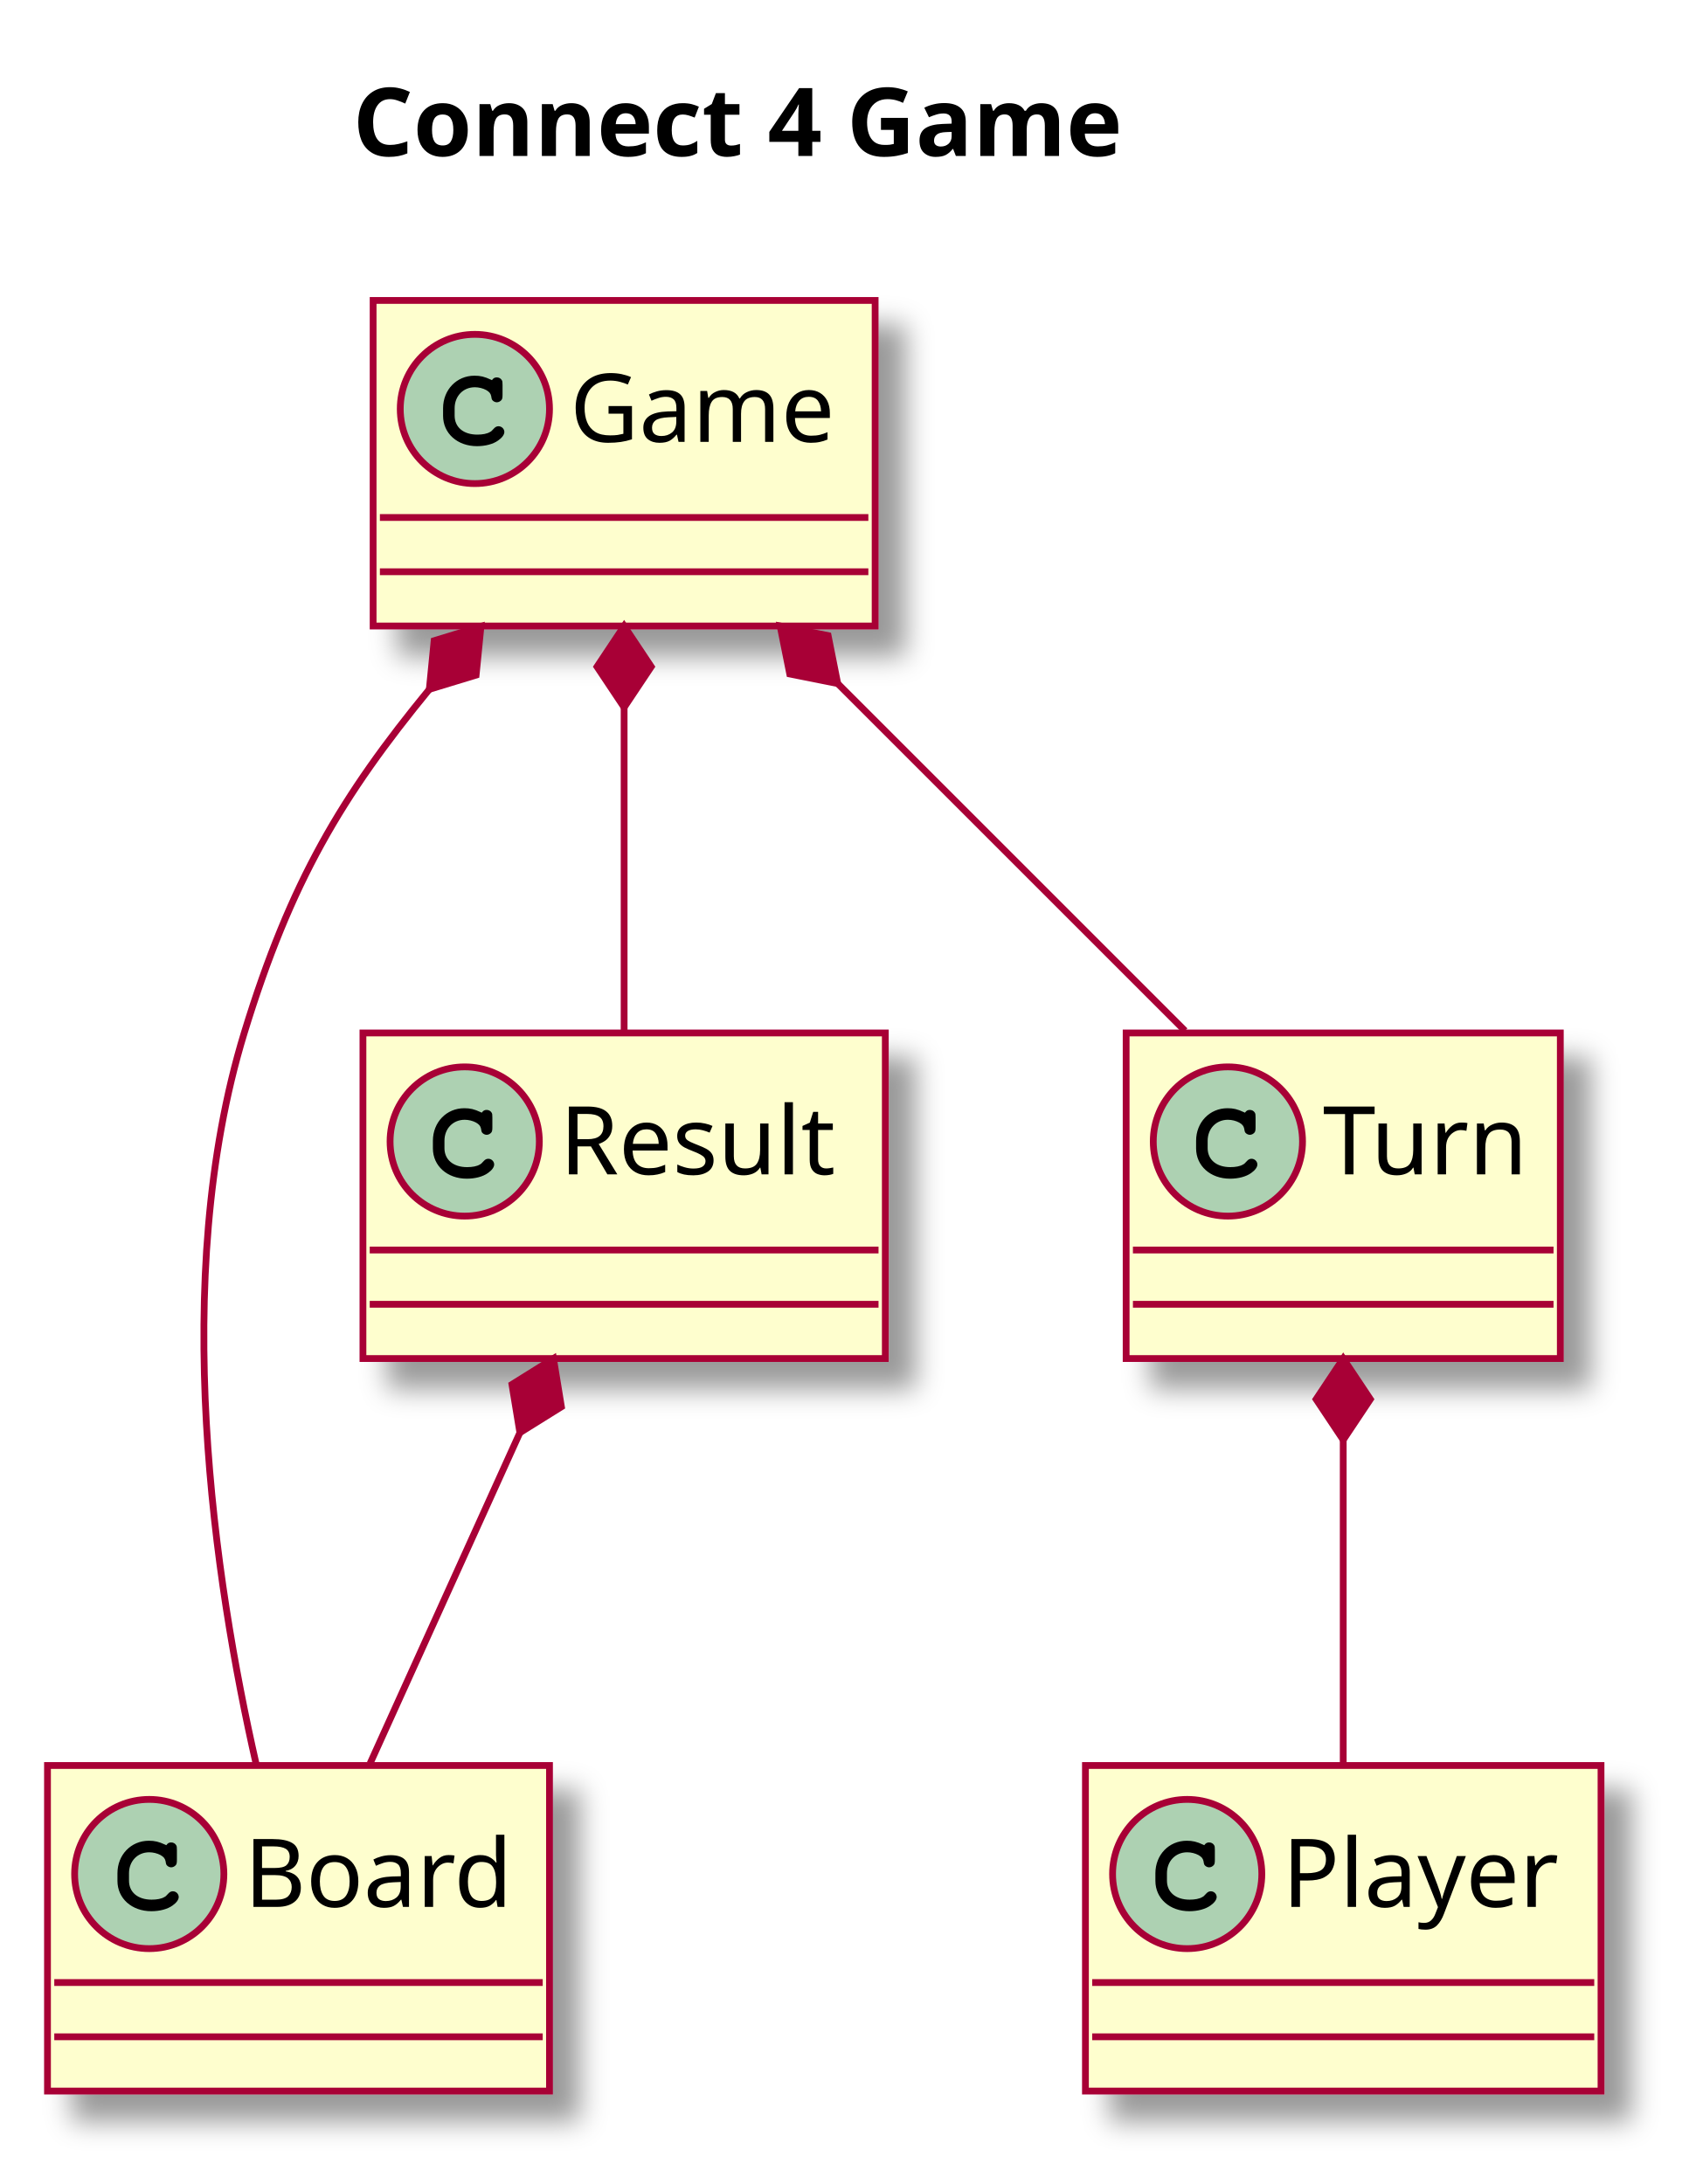
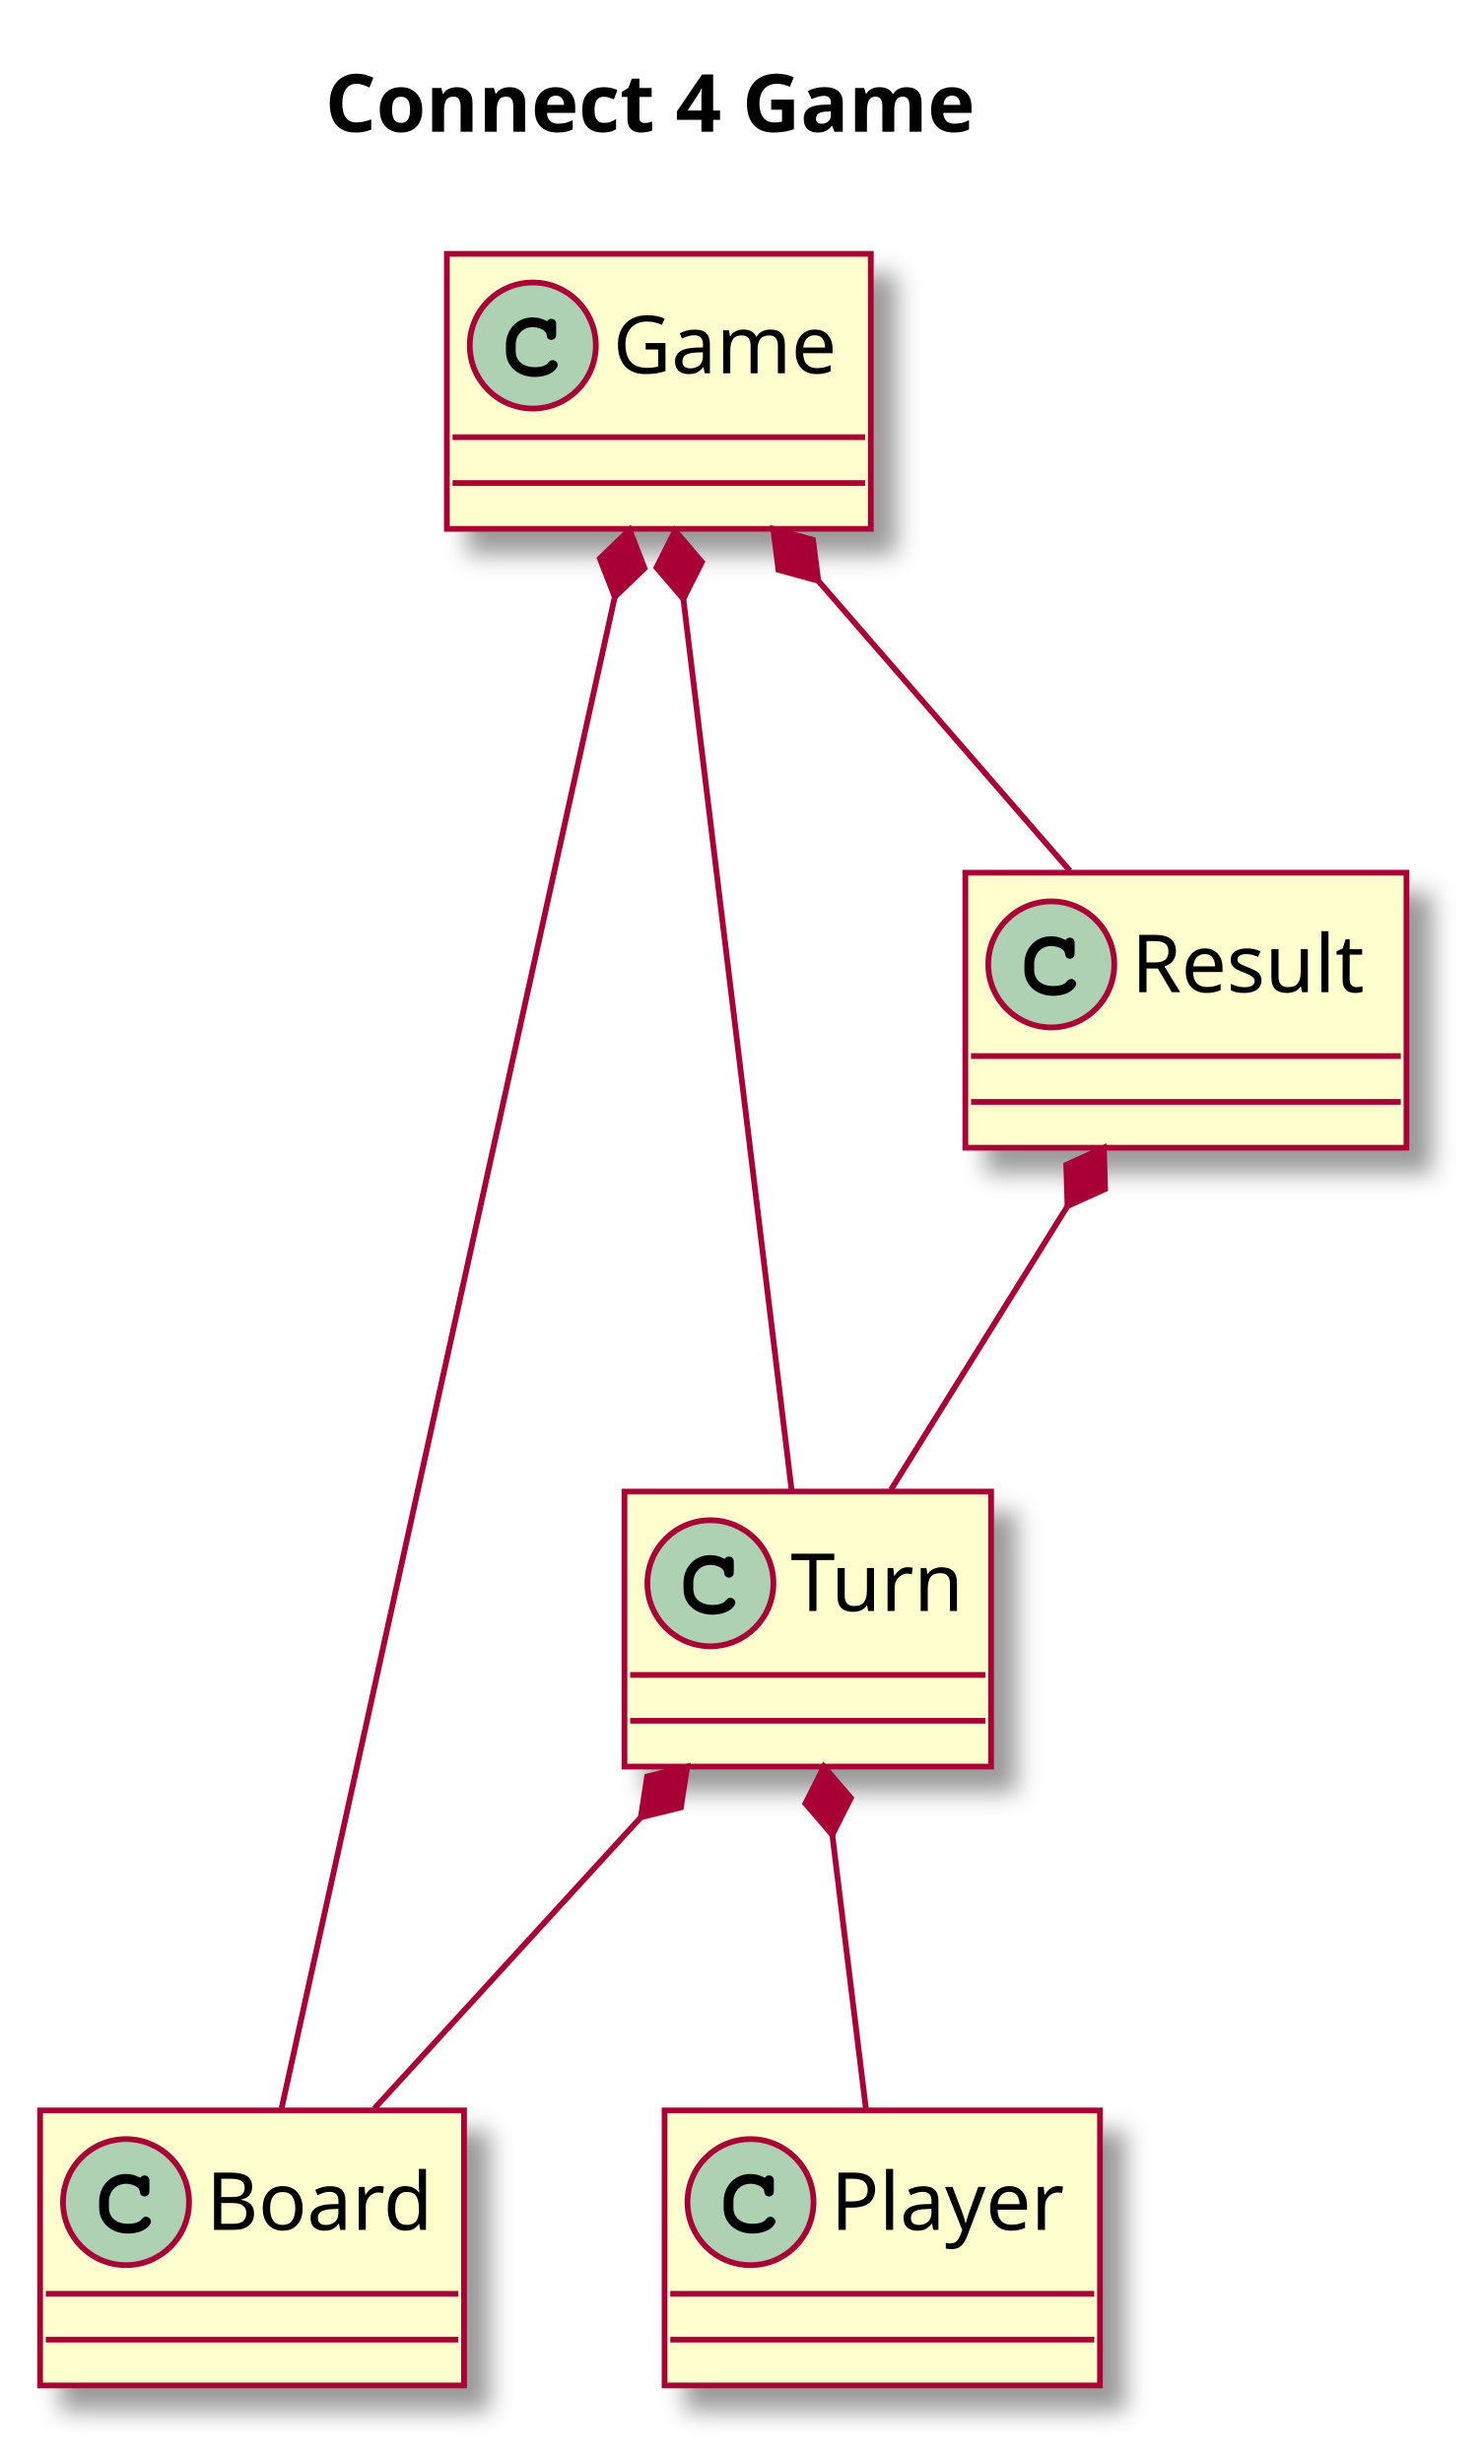
- <svg xmlns="http://www.w3.org/2000/svg" contentStyleType="text/css" height="322px" preserveAspectRatio="none" style="width:250px;height:322px;background:#FFFFFF;" version="1.1" viewBox="0 0 250 322" width="250px" zoomAndPan="magnify">
+ <svg xmlns="http://www.w3.org/2000/svg" contentStyleType="text/css" height="430px" preserveAspectRatio="none" style="width:259px;height:430px;background:#FFFFFF;" version="1.1" viewBox="0 0 259 430" width="259px" zoomAndPan="magnify">
  <defs>
-     <filter height="300%" id="f1m8n7w99xl6vu" width="300%" x="-1" y="-1">
+     <filter height="300%" id="f9mgk2h9xfoca" width="300%" x="-1" y="-1">
      <feGaussianBlur result="blurOut" stdDeviation="2.0" />
      <feColorMatrix in="blurOut" result="blurOut2" type="matrix" values="0 0 0 0 0 0 0 0 0 0 0 0 0 0 0 0 0 0 .4 0" />
      <feOffset dx="4.0" dy="4.0" in="blurOut2" result="blurOut3" />
      <feBlend in="SourceGraphic" in2="blurOut3" mode="normal" />
    </filter>
  </defs>
  <g>
-     <text fill="#000000" font-family="sans-serif" font-size="14" font-weight="bold" lengthAdjust="spacing" textLength="132" x="52" y="22.995">Connect 4 Game</text>
+     <text fill="#000000" font-family="sans-serif" font-size="14" font-weight="bold" lengthAdjust="spacing" textLength="132" x="56.75" y="22.995">Connect 4 Game</text>
    <g id="elem_Game">
-       <rect codeLine="3" fill="#FEFECE" filter="url(#f1m8n7w99xl6vu)" height="48" id="Game" style="stroke:#A80036;stroke-width:1.0;" width="74" x="55" y="44.297" />
-       <ellipse cx="70" cy="60.297" fill="#ADD1B2" rx="11" ry="11" style="stroke:#A80036;stroke-width:1.0;" />
-       <path d="M72.344,55.969 C71.406,55.531 70.812,55.391 69.938,55.391 C67.312,55.391 65.312,57.469 65.312,60.188 L65.312,61.312 C65.312,63.891 67.422,65.781 70.312,65.781 C71.531,65.781 72.688,65.484 73.438,64.938 C74.016,64.531 74.344,64.078 74.344,63.688 C74.344,63.234 73.953,62.844 73.484,62.844 C73.266,62.844 73.062,62.922 72.875,63.109 C72.422,63.594 72.422,63.594 72.234,63.688 C71.812,63.953 71.125,64.078 70.359,64.078 C68.312,64.078 67.016,62.984 67.016,61.281 L67.016,60.188 C67.016,58.406 68.266,57.094 70,57.094 C70.578,57.094 71.188,57.25 71.656,57.5 C72.141,57.781 72.312,58 72.406,58.406 C72.469,58.812 72.5,58.938 72.641,59.062 C72.781,59.203 73.016,59.312 73.234,59.312 C73.5,59.312 73.766,59.172 73.938,58.953 C74.047,58.797 74.078,58.609 74.078,58.188 L74.078,56.766 C74.078,56.328 74.062,56.203 73.969,56.047 C73.812,55.781 73.531,55.641 73.234,55.641 C72.938,55.641 72.734,55.734 72.516,56.047 L72.344,55.969 Z " fill="#000000" />
-       <text fill="#000000" font-family="sans-serif" font-size="14" lengthAdjust="spacing" textLength="42" x="84" y="65.144">Game</text>
-       <line style="stroke:#A80036;stroke-width:1.0;" x1="56" x2="128" y1="76.297" y2="76.297" />
-       <line style="stroke:#A80036;stroke-width:1.0;" x1="56" x2="128" y1="84.297" y2="84.297" />
+       <rect codeLine="3" fill="#FEFECE" filter="url(#f9mgk2h9xfoca)" height="48" id="Game" style="stroke:#A80036;stroke-width:1.0;" width="74" x="78" y="44.297" />
+       <ellipse cx="93" cy="60.297" fill="#ADD1B2" rx="11" ry="11" style="stroke:#A80036;stroke-width:1.0;" />
+       <path d="M95.344,55.969 C94.406,55.531 93.812,55.391 92.938,55.391 C90.312,55.391 88.312,57.469 88.312,60.188 L88.312,61.312 C88.312,63.891 90.422,65.781 93.312,65.781 C94.531,65.781 95.688,65.484 96.438,64.938 C97.016,64.531 97.344,64.078 97.344,63.688 C97.344,63.234 96.953,62.844 96.484,62.844 C96.266,62.844 96.062,62.922 95.875,63.109 C95.422,63.594 95.422,63.594 95.234,63.688 C94.812,63.953 94.125,64.078 93.359,64.078 C91.312,64.078 90.016,62.984 90.016,61.281 L90.016,60.188 C90.016,58.406 91.266,57.094 93,57.094 C93.578,57.094 94.188,57.25 94.656,57.5 C95.141,57.781 95.312,58 95.406,58.406 C95.469,58.812 95.5,58.938 95.641,59.062 C95.781,59.203 96.016,59.312 96.234,59.312 C96.5,59.312 96.766,59.172 96.938,58.953 C97.047,58.797 97.078,58.609 97.078,58.188 L97.078,56.766 C97.078,56.328 97.062,56.203 96.969,56.047 C96.812,55.781 96.531,55.641 96.234,55.641 C95.938,55.641 95.734,55.734 95.516,56.047 L95.344,55.969 Z " fill="#000000" />
+       <text fill="#000000" font-family="sans-serif" font-size="14" lengthAdjust="spacing" textLength="42" x="107" y="65.144">Game</text>
+       <line style="stroke:#A80036;stroke-width:1.0;" x1="79" x2="151" y1="76.297" y2="76.297" />
+       <line style="stroke:#A80036;stroke-width:1.0;" x1="79" x2="151" y1="84.297" y2="84.297" />
    </g>
    <g id="elem_Player">
-       <rect codeLine="4" fill="#FEFECE" filter="url(#f1m8n7w99xl6vu)" height="48" id="Player" style="stroke:#A80036;stroke-width:1.0;" width="76" x="160" y="260.297" />
-       <ellipse cx="175" cy="276.297" fill="#ADD1B2" rx="11" ry="11" style="stroke:#A80036;stroke-width:1.0;" />
-       <path d="M177.344,271.969 C176.406,271.531 175.812,271.391 174.938,271.391 C172.312,271.391 170.312,273.469 170.312,276.188 L170.312,277.312 C170.312,279.891 172.422,281.781 175.312,281.781 C176.531,281.781 177.688,281.484 178.438,280.938 C179.016,280.531 179.344,280.078 179.344,279.688 C179.344,279.234 178.953,278.844 178.484,278.844 C178.266,278.844 178.062,278.922 177.875,279.109 C177.422,279.594 177.422,279.594 177.234,279.688 C176.812,279.953 176.125,280.078 175.359,280.078 C173.312,280.078 172.016,278.984 172.016,277.281 L172.016,276.188 C172.016,274.406 173.266,273.094 175,273.094 C175.578,273.094 176.188,273.25 176.656,273.5 C177.141,273.781 177.312,274 177.406,274.406 C177.469,274.812 177.5,274.938 177.641,275.062 C177.781,275.203 178.016,275.312 178.234,275.312 C178.5,275.312 178.766,275.172 178.938,274.953 C179.047,274.797 179.078,274.609 179.078,274.188 L179.078,272.766 C179.078,272.328 179.062,272.203 178.969,272.047 C178.812,271.781 178.531,271.641 178.234,271.641 C177.938,271.641 177.734,271.734 177.516,272.047 L177.344,271.969 Z " fill="#000000" />
-       <text fill="#000000" font-family="sans-serif" font-size="14" lengthAdjust="spacing" textLength="44" x="189" y="281.144">Player</text>
-       <line style="stroke:#A80036;stroke-width:1.0;" x1="161" x2="235" y1="292.297" y2="292.297" />
-       <line style="stroke:#A80036;stroke-width:1.0;" x1="161" x2="235" y1="300.297" y2="300.297" />
+       <rect codeLine="4" fill="#FEFECE" filter="url(#f9mgk2h9xfoca)" height="48" id="Player" style="stroke:#A80036;stroke-width:1.0;" width="76" x="116" y="368.297" />
+       <ellipse cx="131" cy="384.297" fill="#ADD1B2" rx="11" ry="11" style="stroke:#A80036;stroke-width:1.0;" />
+       <path d="M133.344,379.969 C132.406,379.531 131.812,379.391 130.938,379.391 C128.312,379.391 126.312,381.469 126.312,384.188 L126.312,385.312 C126.312,387.891 128.422,389.781 131.312,389.781 C132.531,389.781 133.688,389.484 134.438,388.938 C135.016,388.531 135.344,388.078 135.344,387.688 C135.344,387.234 134.953,386.844 134.484,386.844 C134.266,386.844 134.062,386.922 133.875,387.109 C133.422,387.594 133.422,387.594 133.234,387.688 C132.812,387.953 132.125,388.078 131.359,388.078 C129.312,388.078 128.016,386.984 128.016,385.281 L128.016,384.188 C128.016,382.406 129.266,381.094 131,381.094 C131.578,381.094 132.188,381.25 132.656,381.5 C133.141,381.781 133.312,382 133.406,382.406 C133.469,382.812 133.5,382.938 133.641,383.062 C133.781,383.203 134.016,383.312 134.234,383.312 C134.5,383.312 134.766,383.172 134.938,382.953 C135.047,382.797 135.078,382.609 135.078,382.188 L135.078,380.766 C135.078,380.328 135.062,380.203 134.969,380.047 C134.812,379.781 134.531,379.641 134.234,379.641 C133.938,379.641 133.734,379.734 133.516,380.047 L133.344,379.969 Z " fill="#000000" />
+       <text fill="#000000" font-family="sans-serif" font-size="14" lengthAdjust="spacing" textLength="44" x="145" y="389.144">Player</text>
+       <line style="stroke:#A80036;stroke-width:1.0;" x1="117" x2="191" y1="400.297" y2="400.297" />
+       <line style="stroke:#A80036;stroke-width:1.0;" x1="117" x2="191" y1="408.297" y2="408.297" />
    </g>
    <g id="elem_Board">
-       <rect codeLine="5" fill="#FEFECE" filter="url(#f1m8n7w99xl6vu)" height="48" id="Board" style="stroke:#A80036;stroke-width:1.0;" width="74" x="7" y="260.297" />
-       <ellipse cx="22" cy="276.297" fill="#ADD1B2" rx="11" ry="11" style="stroke:#A80036;stroke-width:1.0;" />
-       <path d="M24.344,271.969 C23.406,271.531 22.812,271.391 21.938,271.391 C19.312,271.391 17.312,273.469 17.312,276.188 L17.312,277.312 C17.312,279.891 19.422,281.781 22.312,281.781 C23.531,281.781 24.688,281.484 25.438,280.938 C26.016,280.531 26.344,280.078 26.344,279.688 C26.344,279.234 25.953,278.844 25.484,278.844 C25.266,278.844 25.062,278.922 24.875,279.109 C24.422,279.594 24.422,279.594 24.234,279.688 C23.812,279.953 23.125,280.078 22.359,280.078 C20.312,280.078 19.016,278.984 19.016,277.281 L19.016,276.188 C19.016,274.406 20.266,273.094 22,273.094 C22.578,273.094 23.188,273.25 23.656,273.5 C24.141,273.781 24.312,274 24.406,274.406 C24.469,274.812 24.5,274.938 24.641,275.062 C24.781,275.203 25.016,275.312 25.234,275.312 C25.5,275.312 25.766,275.172 25.938,274.953 C26.047,274.797 26.078,274.609 26.078,274.188 L26.078,272.766 C26.078,272.328 26.062,272.203 25.969,272.047 C25.812,271.781 25.531,271.641 25.234,271.641 C24.938,271.641 24.734,271.734 24.516,272.047 L24.344,271.969 Z " fill="#000000" />
-       <text fill="#000000" font-family="sans-serif" font-size="14" lengthAdjust="spacing" textLength="42" x="36" y="281.144">Board</text>
-       <line style="stroke:#A80036;stroke-width:1.0;" x1="8" x2="80" y1="292.297" y2="292.297" />
-       <line style="stroke:#A80036;stroke-width:1.0;" x1="8" x2="80" y1="300.297" y2="300.297" />
+       <rect codeLine="5" fill="#FEFECE" filter="url(#f9mgk2h9xfoca)" height="48" id="Board" style="stroke:#A80036;stroke-width:1.0;" width="74" x="7" y="368.297" />
+       <ellipse cx="22" cy="384.297" fill="#ADD1B2" rx="11" ry="11" style="stroke:#A80036;stroke-width:1.0;" />
+       <path d="M24.344,379.969 C23.406,379.531 22.812,379.391 21.938,379.391 C19.312,379.391 17.312,381.469 17.312,384.188 L17.312,385.312 C17.312,387.891 19.422,389.781 22.312,389.781 C23.531,389.781 24.688,389.484 25.438,388.938 C26.016,388.531 26.344,388.078 26.344,387.688 C26.344,387.234 25.953,386.844 25.484,386.844 C25.266,386.844 25.062,386.922 24.875,387.109 C24.422,387.594 24.422,387.594 24.234,387.688 C23.812,387.953 23.125,388.078 22.359,388.078 C20.312,388.078 19.016,386.984 19.016,385.281 L19.016,384.188 C19.016,382.406 20.266,381.094 22,381.094 C22.578,381.094 23.188,381.25 23.656,381.5 C24.141,381.781 24.312,382 24.406,382.406 C24.469,382.812 24.5,382.938 24.641,383.062 C24.781,383.203 25.016,383.312 25.234,383.312 C25.5,383.312 25.766,383.172 25.938,382.953 C26.047,382.797 26.078,382.609 26.078,382.188 L26.078,380.766 C26.078,380.328 26.062,380.203 25.969,380.047 C25.812,379.781 25.531,379.641 25.234,379.641 C24.938,379.641 24.734,379.734 24.516,380.047 L24.344,379.969 Z " fill="#000000" />
+       <text fill="#000000" font-family="sans-serif" font-size="14" lengthAdjust="spacing" textLength="42" x="36" y="389.144">Board</text>
+       <line style="stroke:#A80036;stroke-width:1.0;" x1="8" x2="80" y1="400.297" y2="400.297" />
+       <line style="stroke:#A80036;stroke-width:1.0;" x1="8" x2="80" y1="408.297" y2="408.297" />
    </g>
    <g id="elem_Turn">
-       <rect codeLine="6" fill="#FEFECE" filter="url(#f1m8n7w99xl6vu)" height="48" id="Turn" style="stroke:#A80036;stroke-width:1.0;" width="64" x="166" y="152.297" />
-       <ellipse cx="181" cy="168.297" fill="#ADD1B2" rx="11" ry="11" style="stroke:#A80036;stroke-width:1.0;" />
-       <path d="M183.344,163.969 C182.406,163.531 181.812,163.391 180.938,163.391 C178.312,163.391 176.312,165.469 176.312,168.188 L176.312,169.312 C176.312,171.891 178.422,173.781 181.312,173.781 C182.531,173.781 183.688,173.484 184.438,172.938 C185.016,172.531 185.344,172.078 185.344,171.688 C185.344,171.234 184.953,170.844 184.484,170.844 C184.266,170.844 184.062,170.922 183.875,171.109 C183.422,171.594 183.422,171.594 183.234,171.688 C182.812,171.953 182.125,172.078 181.359,172.078 C179.312,172.078 178.016,170.984 178.016,169.281 L178.016,168.188 C178.016,166.406 179.266,165.094 181,165.094 C181.578,165.094 182.188,165.25 182.656,165.5 C183.141,165.781 183.312,166 183.406,166.406 C183.469,166.812 183.5,166.938 183.641,167.062 C183.781,167.203 184.016,167.312 184.234,167.312 C184.5,167.312 184.766,167.172 184.938,166.953 C185.047,166.797 185.078,166.609 185.078,166.188 L185.078,164.766 C185.078,164.328 185.062,164.203 184.969,164.047 C184.812,163.781 184.531,163.641 184.234,163.641 C183.938,163.641 183.734,163.734 183.516,164.047 L183.344,163.969 Z " fill="#000000" />
-       <text fill="#000000" font-family="sans-serif" font-size="14" lengthAdjust="spacing" textLength="32" x="195" y="173.144">Turn</text>
-       <line style="stroke:#A80036;stroke-width:1.0;" x1="167" x2="229" y1="184.297" y2="184.297" />
-       <line style="stroke:#A80036;stroke-width:1.0;" x1="167" x2="229" y1="192.297" y2="192.297" />
+       <rect codeLine="6" fill="#FEFECE" filter="url(#f9mgk2h9xfoca)" height="48" id="Turn" style="stroke:#A80036;stroke-width:1.0;" width="64" x="109" y="260.297" />
+       <ellipse cx="124" cy="276.297" fill="#ADD1B2" rx="11" ry="11" style="stroke:#A80036;stroke-width:1.0;" />
+       <path d="M126.344,271.969 C125.406,271.531 124.812,271.391 123.938,271.391 C121.312,271.391 119.312,273.469 119.312,276.188 L119.312,277.312 C119.312,279.891 121.422,281.781 124.312,281.781 C125.531,281.781 126.688,281.484 127.438,280.938 C128.016,280.531 128.344,280.078 128.344,279.688 C128.344,279.234 127.953,278.844 127.484,278.844 C127.266,278.844 127.062,278.922 126.875,279.109 C126.422,279.594 126.422,279.594 126.234,279.688 C125.812,279.953 125.125,280.078 124.359,280.078 C122.312,280.078 121.016,278.984 121.016,277.281 L121.016,276.188 C121.016,274.406 122.266,273.094 124,273.094 C124.578,273.094 125.188,273.25 125.656,273.5 C126.141,273.781 126.312,274 126.406,274.406 C126.469,274.812 126.5,274.938 126.641,275.062 C126.781,275.203 127.016,275.312 127.234,275.312 C127.5,275.312 127.766,275.172 127.938,274.953 C128.047,274.797 128.078,274.609 128.078,274.188 L128.078,272.766 C128.078,272.328 128.062,272.203 127.969,272.047 C127.812,271.781 127.531,271.641 127.234,271.641 C126.938,271.641 126.734,271.734 126.516,272.047 L126.344,271.969 Z " fill="#000000" />
+       <text fill="#000000" font-family="sans-serif" font-size="14" lengthAdjust="spacing" textLength="32" x="138" y="281.144">Turn</text>
+       <line style="stroke:#A80036;stroke-width:1.0;" x1="110" x2="172" y1="292.297" y2="292.297" />
+       <line style="stroke:#A80036;stroke-width:1.0;" x1="110" x2="172" y1="300.297" y2="300.297" />
    </g>
    <g id="elem_Result">
-       <rect codeLine="7" fill="#FEFECE" filter="url(#f1m8n7w99xl6vu)" height="48" id="Result" style="stroke:#A80036;stroke-width:1.0;" width="77" x="53.5" y="152.297" />
-       <ellipse cx="68.5" cy="168.297" fill="#ADD1B2" rx="11" ry="11" style="stroke:#A80036;stroke-width:1.0;" />
-       <path d="M70.844,163.969 C69.906,163.531 69.312,163.391 68.438,163.391 C65.812,163.391 63.812,165.469 63.812,168.188 L63.812,169.312 C63.812,171.891 65.922,173.781 68.812,173.781 C70.031,173.781 71.188,173.484 71.938,172.938 C72.516,172.531 72.844,172.078 72.844,171.688 C72.844,171.234 72.453,170.844 71.984,170.844 C71.766,170.844 71.562,170.922 71.375,171.109 C70.922,171.594 70.922,171.594 70.734,171.688 C70.312,171.953 69.625,172.078 68.859,172.078 C66.812,172.078 65.516,170.984 65.516,169.281 L65.516,168.188 C65.516,166.406 66.766,165.094 68.5,165.094 C69.078,165.094 69.688,165.25 70.156,165.5 C70.641,165.781 70.812,166 70.906,166.406 C70.969,166.812 71,166.938 71.141,167.062 C71.281,167.203 71.516,167.312 71.734,167.312 C72,167.312 72.266,167.172 72.438,166.953 C72.547,166.797 72.578,166.609 72.578,166.188 L72.578,164.766 C72.578,164.328 72.562,164.203 72.469,164.047 C72.312,163.781 72.031,163.641 71.734,163.641 C71.438,163.641 71.234,163.734 71.016,164.047 L70.844,163.969 Z " fill="#000000" />
-       <text fill="#000000" font-family="sans-serif" font-size="14" lengthAdjust="spacing" textLength="45" x="82.5" y="173.144">Result</text>
-       <line style="stroke:#A80036;stroke-width:1.0;" x1="54.5" x2="129.5" y1="184.297" y2="184.297" />
-       <line style="stroke:#A80036;stroke-width:1.0;" x1="54.5" x2="129.5" y1="192.297" y2="192.297" />
+       <rect codeLine="7" fill="#FEFECE" filter="url(#f9mgk2h9xfoca)" height="48" id="Result" style="stroke:#A80036;stroke-width:1.0;" width="77" x="168.5" y="152.297" />
+       <ellipse cx="183.5" cy="168.297" fill="#ADD1B2" rx="11" ry="11" style="stroke:#A80036;stroke-width:1.0;" />
+       <path d="M185.844,163.969 C184.906,163.531 184.312,163.391 183.438,163.391 C180.812,163.391 178.812,165.469 178.812,168.188 L178.812,169.312 C178.812,171.891 180.922,173.781 183.812,173.781 C185.031,173.781 186.188,173.484 186.938,172.938 C187.516,172.531 187.844,172.078 187.844,171.688 C187.844,171.234 187.453,170.844 186.984,170.844 C186.766,170.844 186.562,170.922 186.375,171.109 C185.922,171.594 185.922,171.594 185.734,171.688 C185.312,171.953 184.625,172.078 183.859,172.078 C181.812,172.078 180.516,170.984 180.516,169.281 L180.516,168.188 C180.516,166.406 181.766,165.094 183.5,165.094 C184.078,165.094 184.688,165.25 185.156,165.5 C185.641,165.781 185.812,166 185.906,166.406 C185.969,166.812 186,166.938 186.141,167.062 C186.281,167.203 186.516,167.312 186.734,167.312 C187,167.312 187.266,167.172 187.438,166.953 C187.547,166.797 187.578,166.609 187.578,166.188 L187.578,164.766 C187.578,164.328 187.562,164.203 187.469,164.047 C187.312,163.781 187.031,163.641 186.734,163.641 C186.438,163.641 186.234,163.734 186.016,164.047 L185.844,163.969 Z " fill="#000000" />
+       <text fill="#000000" font-family="sans-serif" font-size="14" lengthAdjust="spacing" textLength="45" x="197.5" y="173.144">Result</text>
+       <line style="stroke:#A80036;stroke-width:1.0;" x1="169.5" x2="244.5" y1="184.297" y2="184.297" />
+       <line style="stroke:#A80036;stroke-width:1.0;" x1="169.5" x2="244.5" y1="192.297" y2="192.297" />
    </g>
    <g id="link_Game_Board">
-       <path codeLine="8" d="M63.284,101.634 C50.45,117.28 42.862,129.856 36,152.297 C24.872,188.685 31.667,233.345 37.737,260 " fill="none" id="Game-backto-Board" style="stroke:#A80036;stroke-width:1.0;" />
-       <polygon fill="#A80036" points="70.894,92.356,63.996,94.458,63.284,101.634,70.181,99.532,70.894,92.356" style="stroke:#A80036;stroke-width:1.0;" />
+       <path codeLine="8" d="M107.31,104.172 C94.242,163.44 62.277,308.406 49.155,367.917 " fill="none" id="Game-backto-Board" style="stroke:#A80036;stroke-width:1.0;" />
+       <polygon fill="#A80036" points="109.894,92.454,104.696,97.452,107.31,104.172,112.508,99.174,109.894,92.454" style="stroke:#A80036;stroke-width:1.0;" />
    </g>
    <g id="link_Game_Turn">
-       <path codeLine="9" d="M123.485,100.782 C141.143,118.44 156.941,134.238 174.678,151.975 " fill="none" id="Game-backto-Turn" style="stroke:#A80036;stroke-width:1.0;" />
-       <polygon fill="#A80036" points="115,92.297,116.414,99.368,123.485,100.782,122.071,93.711,115,92.297" style="stroke:#A80036;stroke-width:1.0;" />
+       <path codeLine="9" d="M119.279,104.518 C124.28,145.683 133.173,218.872 138.172,260.017 " fill="none" id="Game-backto-Turn" style="stroke:#A80036;stroke-width:1.0;" />
+       <polygon fill="#A80036" points="117.832,92.606,114.585,99.044,119.279,104.518,122.526,98.08,117.832,92.606" style="stroke:#A80036;stroke-width:1.0;" />
    </g>
    <g id="link_Game_Result">
-       <path codeLine="10" d="M92,104.297 C92,121.955 92,134.238 92,151.975 " fill="none" id="Game-backto-Result" style="stroke:#A80036;stroke-width:1.0;" />
-       <polygon fill="#A80036" points="92,92.297,88,98.297,92,104.297,96,98.297,92,92.297" style="stroke:#A80036;stroke-width:1.0;" />
+       <path codeLine="10" d="M142.828,101.36 C158.153,119.018 171.364,134.238 186.759,151.975 " fill="none" id="Game-backto-Result" style="stroke:#A80036;stroke-width:1.0;" />
+       <polygon fill="#A80036" points="134.963,92.297,135.875,99.45,142.828,101.36,141.917,94.207,134.963,92.297" style="stroke:#A80036;stroke-width:1.0;" />
    </g>
-     <g id="link_Result_Board">
-       <path codeLine="11" d="M76.635,211.228 C68.639,228.887 62.593,242.238 54.561,259.975 " fill="none" id="Result-backto-Board" style="stroke:#A80036;stroke-width:1.0;" />
-       <polygon fill="#A80036" points="81.585,200.297,75.466,204.113,76.635,211.228,82.754,207.413,81.585,200.297" style="stroke:#A80036;stroke-width:1.0;" />
+     <g id="link_Result_Turn">
+       <path codeLine="11" d="M186.336,210.483 C175.341,228.142 166.565,242.238 155.521,259.975 " fill="none" id="Result-backto-Turn" style="stroke:#A80036;stroke-width:1.0;" />
+       <polygon fill="#A80036" points="192.679,200.297,186.112,203.276,186.336,210.483,192.903,207.505,192.679,200.297" style="stroke:#A80036;stroke-width:1.0;" />
    </g>
    <g id="link_Turn_Player">
-       <path codeLine="12" d="M198,212.297 C198,229.955 198,242.238 198,259.975 " fill="none" id="Turn-backto-Player" style="stroke:#A80036;stroke-width:1.0;" />
-       <polygon fill="#A80036" points="198,200.297,194,206.297,198,212.297,202,206.297,198,200.297" style="stroke:#A80036;stroke-width:1.0;" />
+       <path codeLine="12" d="M145.281,320.208 C147.446,337.866 148.964,350.238 151.14,367.975 " fill="none" id="Turn-backto-Player" style="stroke:#A80036;stroke-width:1.0;" />
+       <polygon fill="#A80036" points="143.821,308.297,140.581,314.739,145.281,320.208,148.521,313.765,143.821,308.297" style="stroke:#A80036;stroke-width:1.0;" />
+     </g>
+     <g id="link_Turn_Board">
+       <path codeLine="13" d="M111.851,317.15 C95.693,334.808 81.573,350.238 65.341,367.975 " fill="none" id="Turn-backto-Board" style="stroke:#A80036;stroke-width:1.0;" />
+       <polygon fill="#A80036" points="119.952,308.297,112.951,310.023,111.851,317.15,118.853,315.424,119.952,308.297" style="stroke:#A80036;stroke-width:1.0;" />
    </g>
  </g>
</svg>
